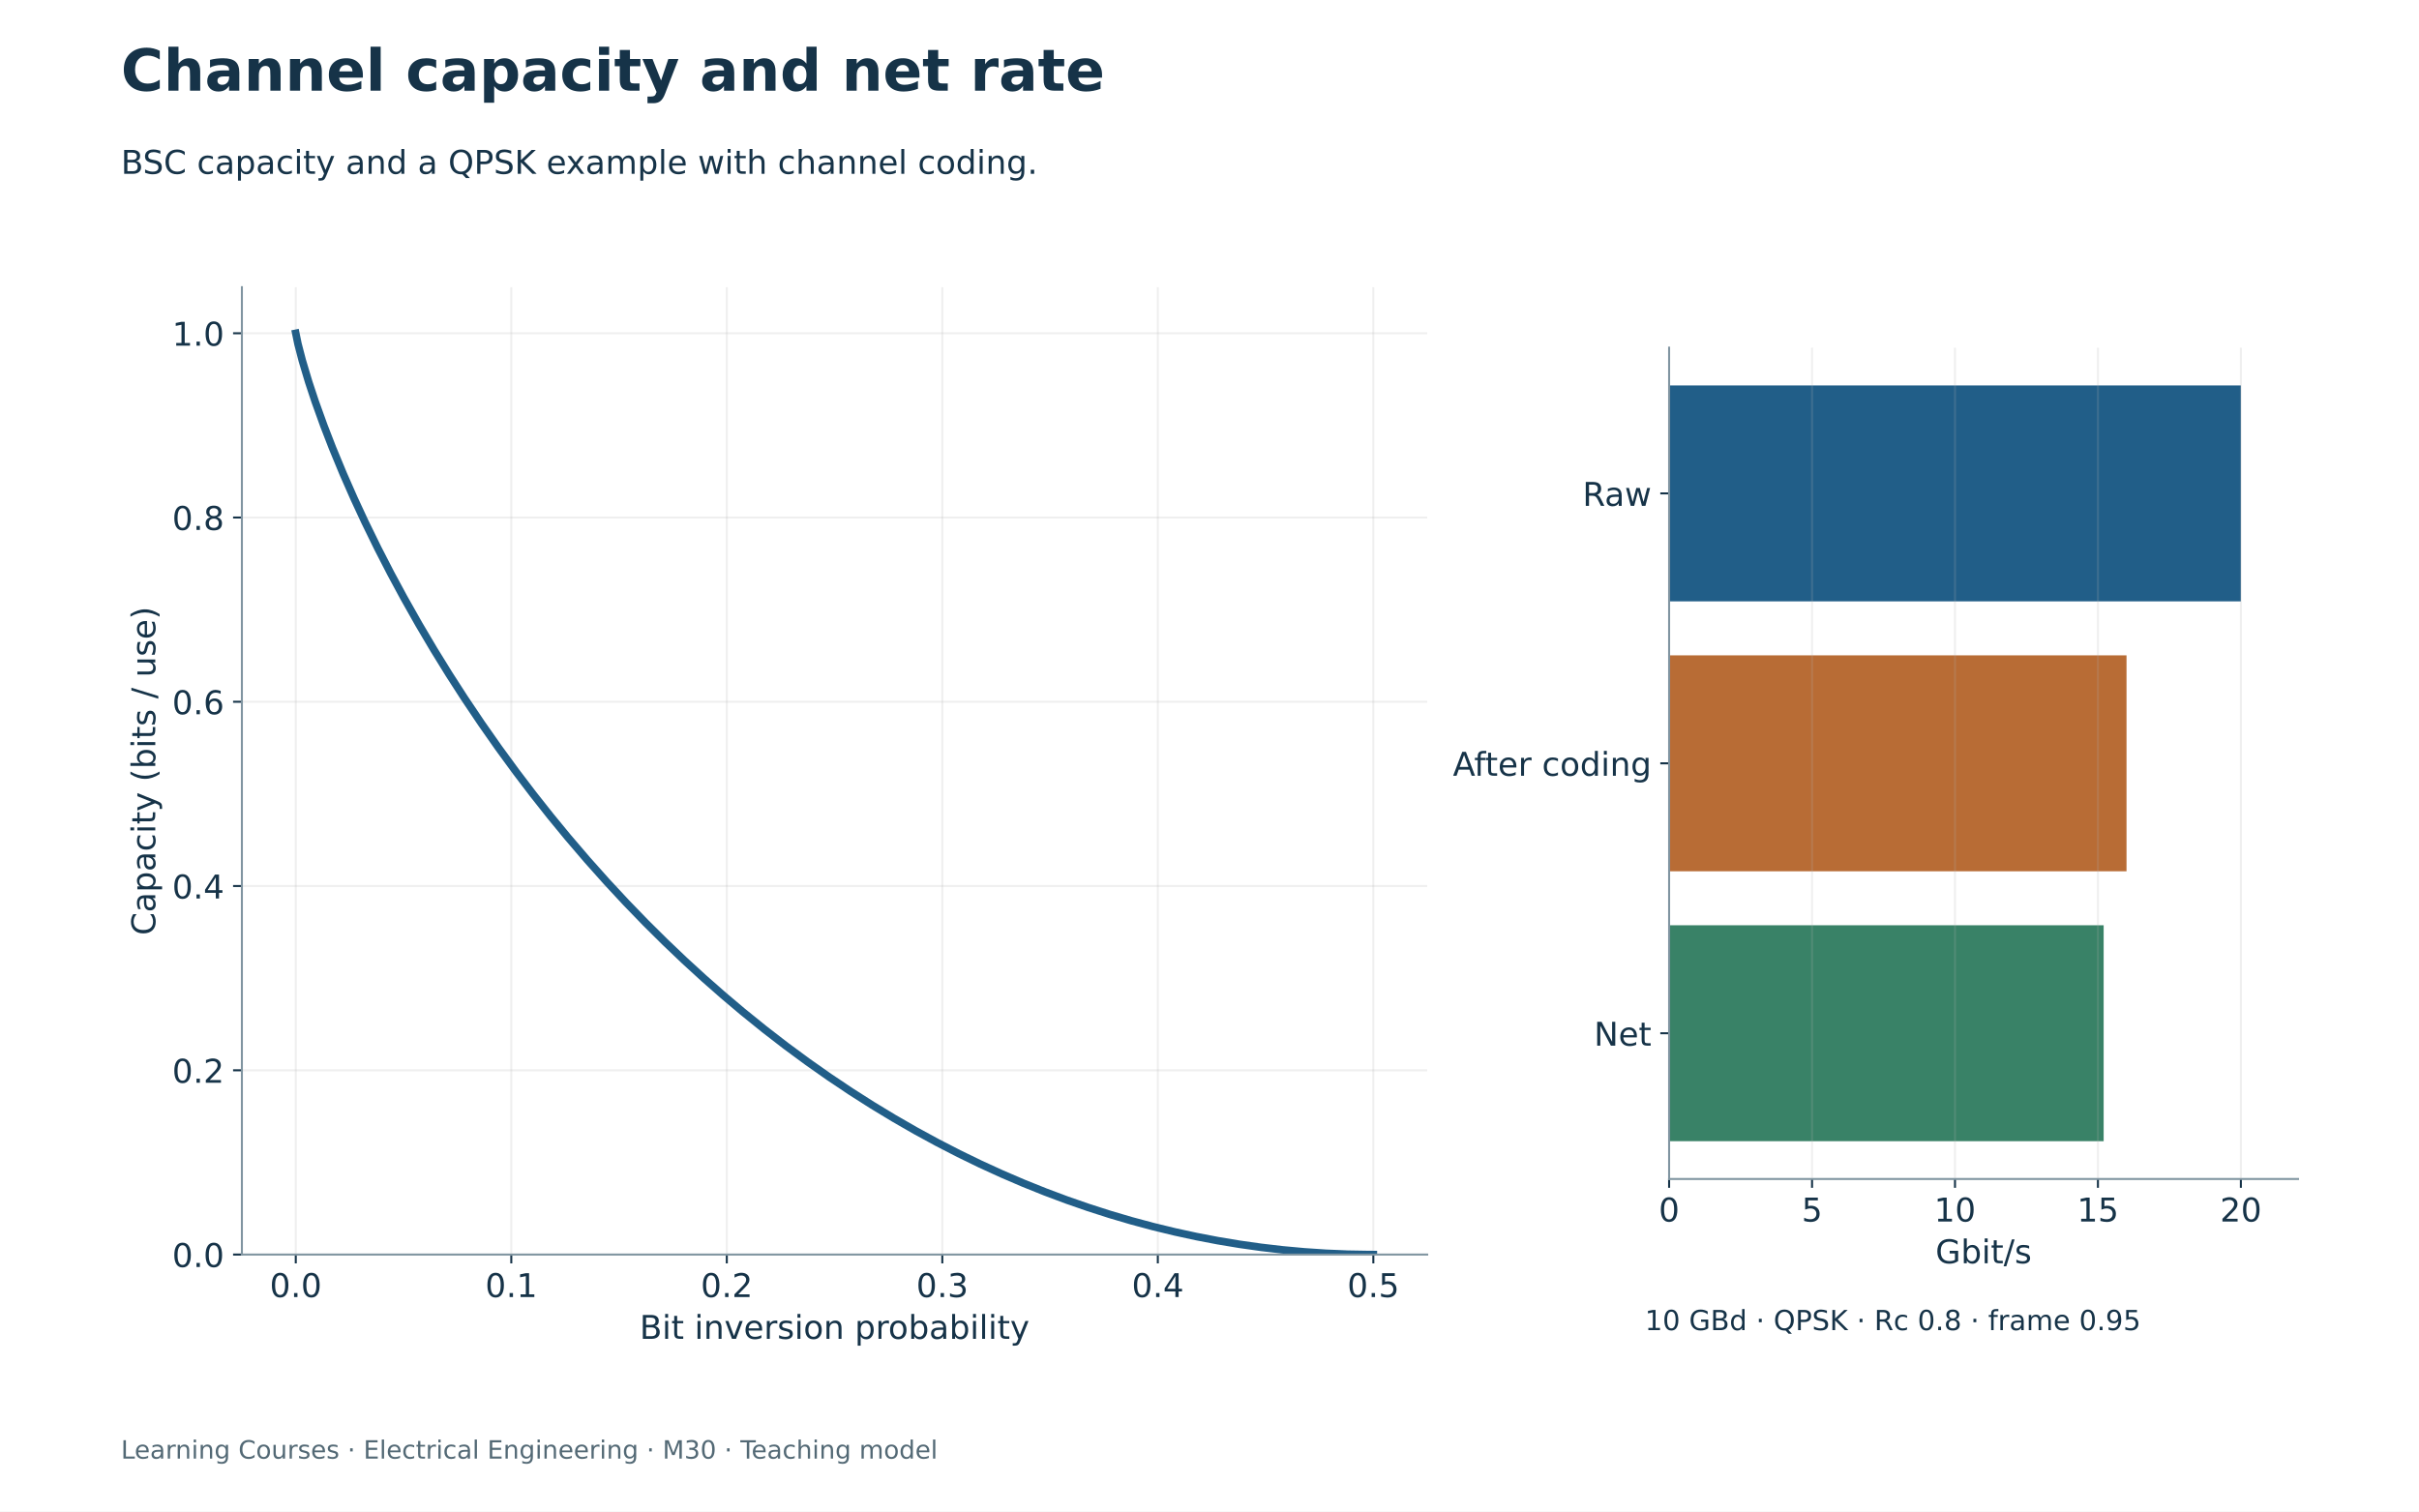
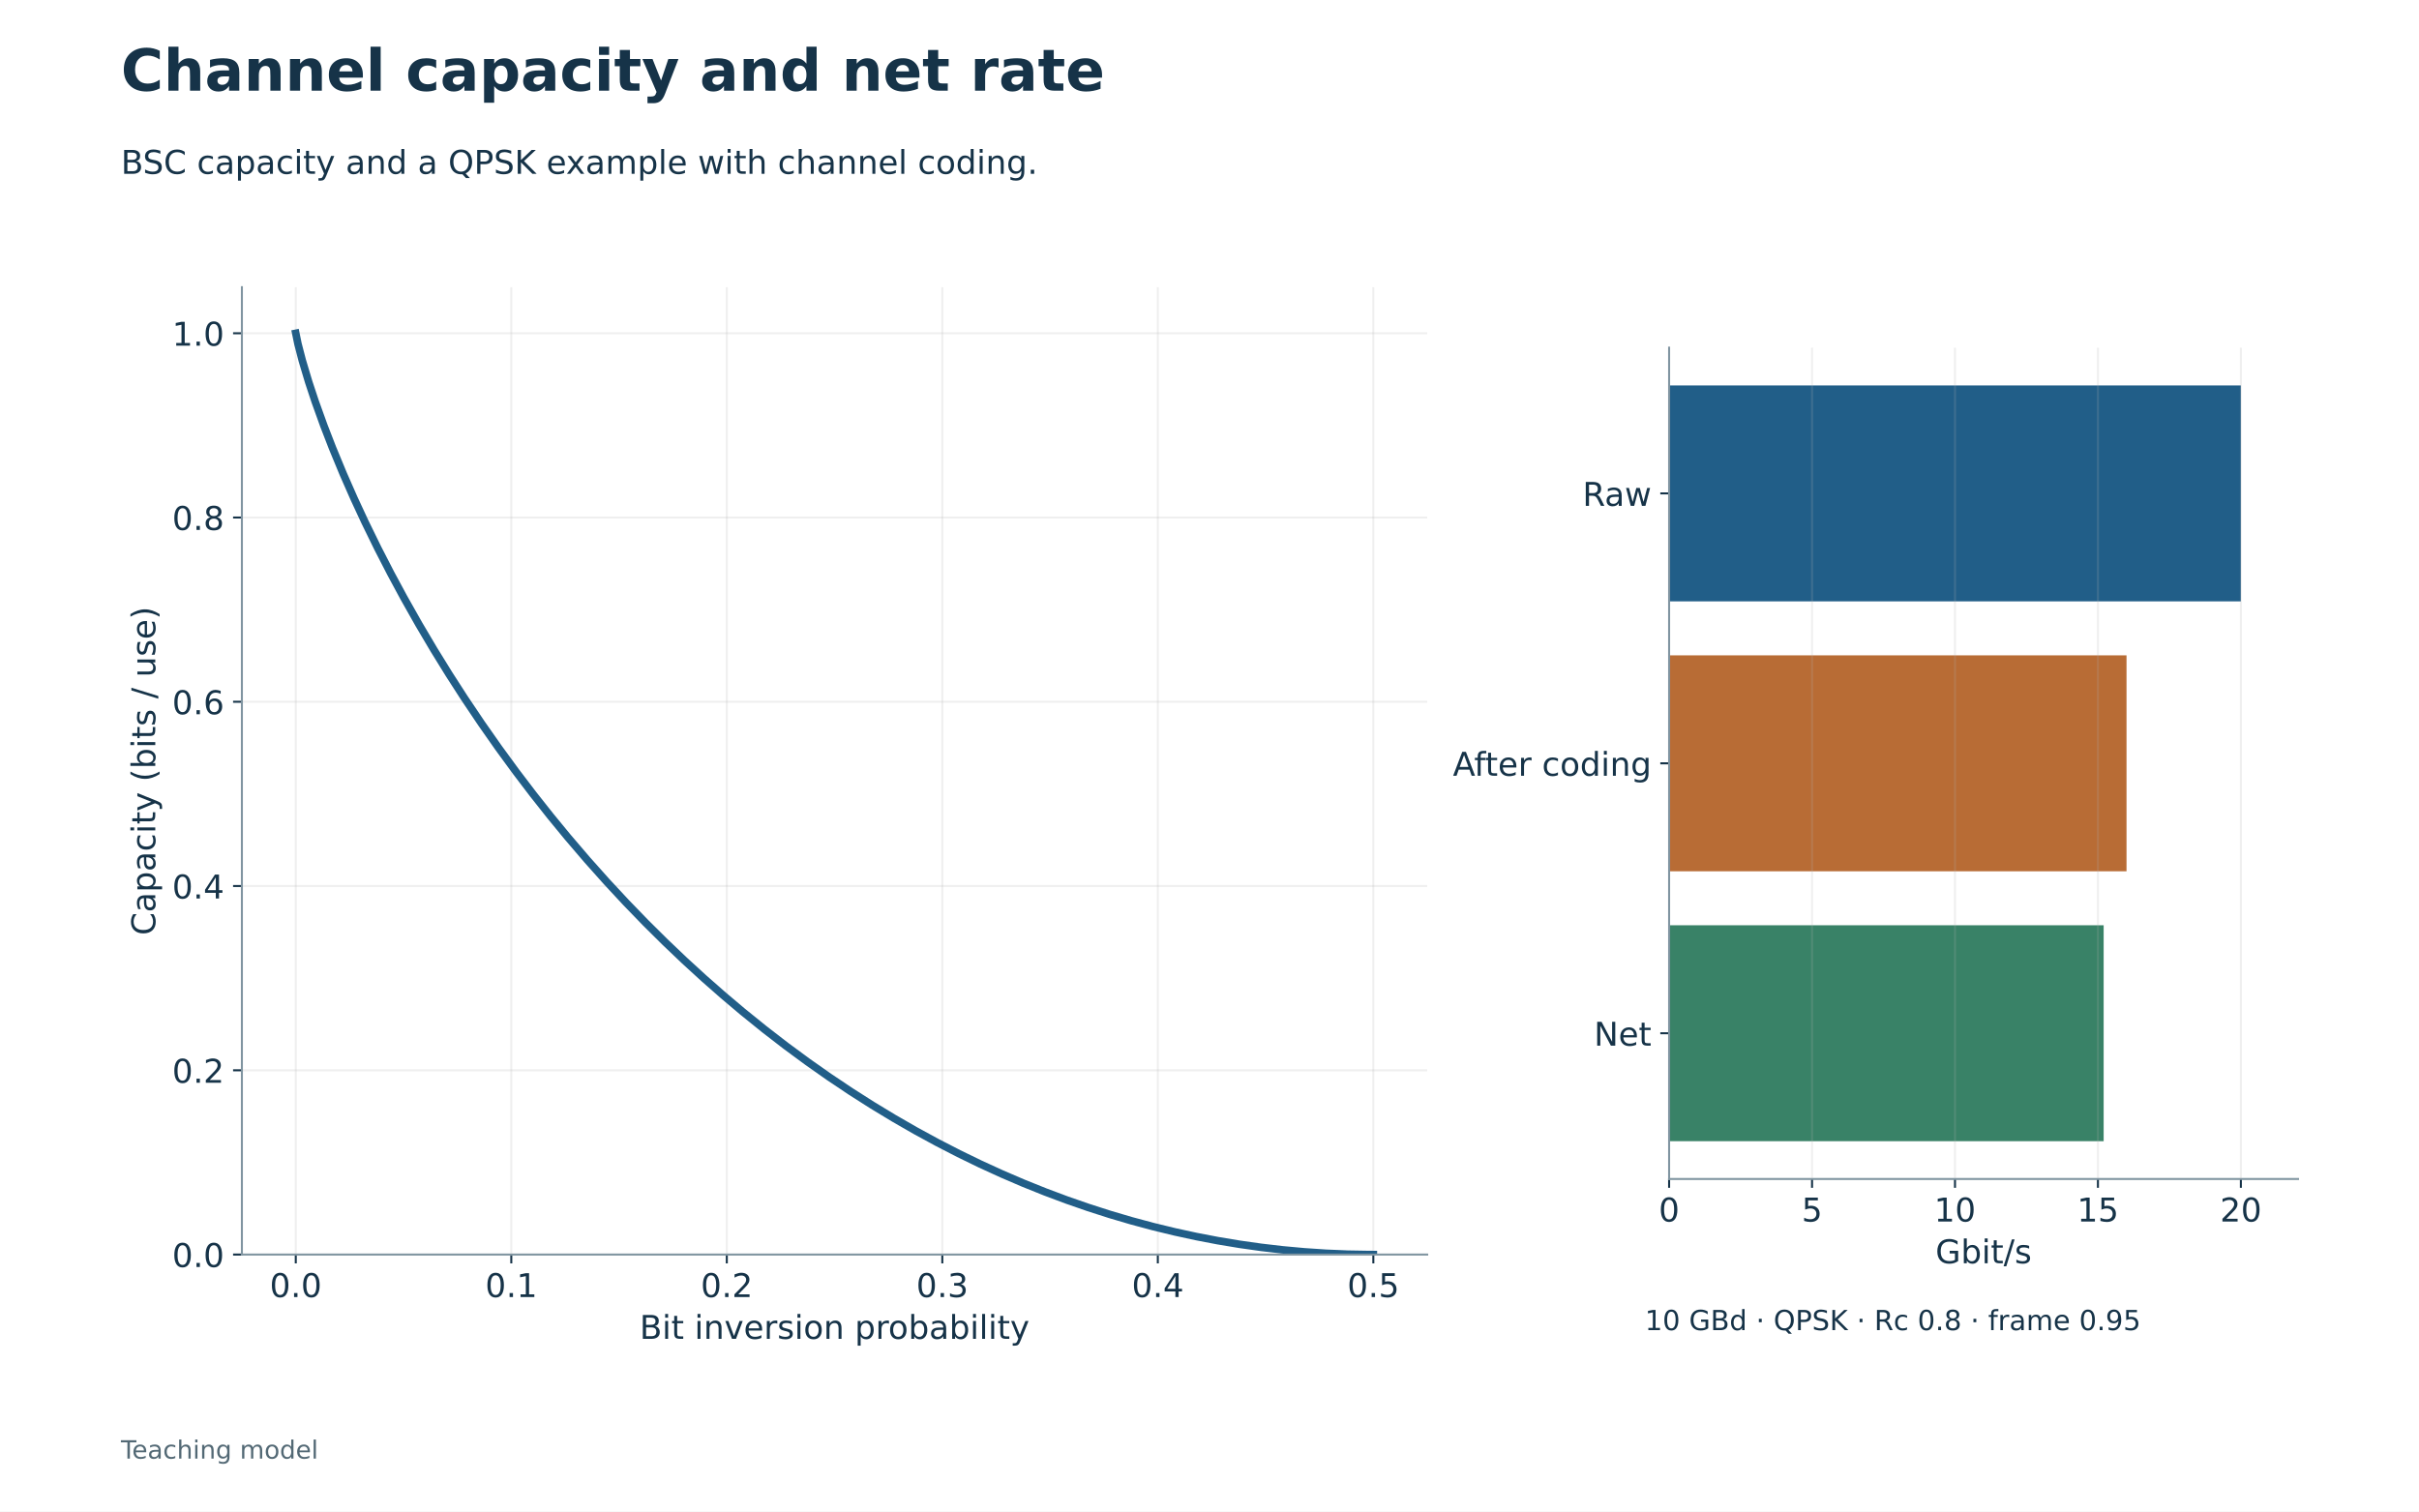
<svg xmlns="http://www.w3.org/2000/svg" xmlns:xlink="http://www.w3.org/1999/xlink" width="960" height="600" viewBox="0 0 960 600" version="1.1">
  <defs>
    <style type="text/css">*{stroke-linejoin: round; stroke-linecap: butt}</style>
  </defs>
  <g id="figure_1">
    <g id="patch_1">
      <path d="M 0 600  L 960 600  L 960 0  L 0 0  z " style="fill: #ffffff" />
    </g>
    <g id="axes_1">
      <g id="patch_2">
        <path d="M 96 498  L 566.4 498  L 566.4 114  L 96 114  z " style="fill: #ffffff" />
      </g>
      <g id="matplotlib.axis_1">
        <g id="xtick_1">
          <g id="line2d_1">
            <path d="M 117.381 498  L 117.381 114  " clip-path="url(#p4794f27de4)" style="fill: none; stroke: #b0b0b0; stroke-opacity: 0.2; stroke-width: 0.8; stroke-linecap: square" />
          </g>
          <g id="line2d_2">
            <defs>
              <path id="m49b9f57fb8" d="M 0 0  L 0 3.5  " style="stroke: #163348; stroke-width: 0.8" />
            </defs>
            <g>
              <use xlink:href="#m49b9f57fb8" x="117.381" y="498" style="fill: #163348; stroke: #163348; stroke-width: 0.8" />
            </g>
          </g>
          <g id="text_1">
            <text style="font-size: 13px; font-family: 'DejaVu Sans'; text-anchor: middle; fill: #163348" x="117.381" y="514.878" transform="rotate(-0 117.381 514.8779)">0.0</text>
          </g>
        </g>
        <g id="xtick_2">
          <g id="line2d_3">
            <path d="M 202.908 498  L 202.908 114  " clip-path="url(#p4794f27de4)" style="fill: none; stroke: #b0b0b0; stroke-opacity: 0.2; stroke-width: 0.8; stroke-linecap: square" />
          </g>
          <g id="line2d_4">
            <g>
              <use xlink:href="#m49b9f57fb8" x="202.908" y="498" style="fill: #163348; stroke: #163348; stroke-width: 0.8" />
            </g>
          </g>
          <g id="text_2">
            <text style="font-size: 13px; font-family: 'DejaVu Sans'; text-anchor: middle; fill: #163348" x="202.908" y="514.878" transform="rotate(-0 202.9084 514.8779)">0.1</text>
          </g>
        </g>
        <g id="xtick_3">
          <g id="line2d_5">
            <path d="M 288.436 498  L 288.436 114  " clip-path="url(#p4794f27de4)" style="fill: none; stroke: #b0b0b0; stroke-opacity: 0.2; stroke-width: 0.8; stroke-linecap: square" />
          </g>
          <g id="line2d_6">
            <g>
              <use xlink:href="#m49b9f57fb8" x="288.436" y="498" style="fill: #163348; stroke: #163348; stroke-width: 0.8" />
            </g>
          </g>
          <g id="text_3">
            <text style="font-size: 13px; font-family: 'DejaVu Sans'; text-anchor: middle; fill: #163348" x="288.436" y="514.878" transform="rotate(-0 288.4358 514.8779)">0.2</text>
          </g>
        </g>
        <g id="xtick_4">
          <g id="line2d_7">
            <path d="M 373.963 498  L 373.963 114  " clip-path="url(#p4794f27de4)" style="fill: none; stroke: #b0b0b0; stroke-opacity: 0.2; stroke-width: 0.8; stroke-linecap: square" />
          </g>
          <g id="line2d_8">
            <g>
              <use xlink:href="#m49b9f57fb8" x="373.963" y="498" style="fill: #163348; stroke: #163348; stroke-width: 0.8" />
            </g>
          </g>
          <g id="text_4">
            <text style="font-size: 13px; font-family: 'DejaVu Sans'; text-anchor: middle; fill: #163348" x="373.963" y="514.878" transform="rotate(-0 373.9633 514.8779)">0.3</text>
          </g>
        </g>
        <g id="xtick_5">
          <g id="line2d_9">
            <path d="M 459.491 498  L 459.491 114  " clip-path="url(#p4794f27de4)" style="fill: none; stroke: #b0b0b0; stroke-opacity: 0.2; stroke-width: 0.8; stroke-linecap: square" />
          </g>
          <g id="line2d_10">
            <g>
              <use xlink:href="#m49b9f57fb8" x="459.491" y="498" style="fill: #163348; stroke: #163348; stroke-width: 0.8" />
            </g>
          </g>
          <g id="text_5">
            <text style="font-size: 13px; font-family: 'DejaVu Sans'; text-anchor: middle; fill: #163348" x="459.491" y="514.878" transform="rotate(-0 459.4907 514.8779)">0.4</text>
          </g>
        </g>
        <g id="xtick_6">
          <g id="line2d_11">
            <path d="M 545.018 498  L 545.018 114  " clip-path="url(#p4794f27de4)" style="fill: none; stroke: #b0b0b0; stroke-opacity: 0.2; stroke-width: 0.8; stroke-linecap: square" />
          </g>
          <g id="line2d_12">
            <g>
              <use xlink:href="#m49b9f57fb8" x="545.018" y="498" style="fill: #163348; stroke: #163348; stroke-width: 0.8" />
            </g>
          </g>
          <g id="text_6">
            <text style="font-size: 13px; font-family: 'DejaVu Sans'; text-anchor: middle; fill: #163348" x="545.018" y="514.878" transform="rotate(-0 545.0182 514.8779)">0.5</text>
          </g>
        </g>
        <g id="text_7">
          <text style="font-size: 13px; font-family: 'DejaVu Sans'; text-anchor: middle; fill: #163348" x="331.2" y="531.46" transform="rotate(-0 331.2 531.4595)">Bit inversion probability</text>
        </g>
      </g>
      <g id="matplotlib.axis_2">
        <g id="ytick_1">
          <g id="line2d_13">
            <path d="M 96 498  L 566.4 498  " clip-path="url(#p4794f27de4)" style="fill: none; stroke: #b0b0b0; stroke-opacity: 0.2; stroke-width: 0.8; stroke-linecap: square" />
          </g>
          <g id="line2d_14">
            <defs>
              <path id="m816b03a432" d="M 0 0  L -3.5 0  " style="stroke: #163348; stroke-width: 0.8" />
            </defs>
            <g>
              <use xlink:href="#m816b03a432" x="96" y="498" style="fill: #163348; stroke: #163348; stroke-width: 0.8" />
            </g>
          </g>
          <g id="text_8">
            <text style="font-size: 13px; font-family: 'DejaVu Sans'; text-anchor: end; fill: #163348" x="89" y="502.939" transform="rotate(-0 89 502.939)">0.0</text>
          </g>
        </g>
        <g id="ytick_2">
          <g id="line2d_15">
            <path d="M 96 424.857  L 566.4 424.857  " clip-path="url(#p4794f27de4)" style="fill: none; stroke: #b0b0b0; stroke-opacity: 0.2; stroke-width: 0.8; stroke-linecap: square" />
          </g>
          <g id="line2d_16">
            <g>
              <use xlink:href="#m816b03a432" x="96" y="424.857" style="fill: #163348; stroke: #163348; stroke-width: 0.8" />
            </g>
          </g>
          <g id="text_9">
            <text style="font-size: 13px; font-family: 'DejaVu Sans'; text-anchor: end; fill: #163348" x="89" y="429.796" transform="rotate(-0 89 429.7961)">0.2</text>
          </g>
        </g>
        <g id="ytick_3">
          <g id="line2d_17">
            <path d="M 96 351.714  L 566.4 351.714  " clip-path="url(#p4794f27de4)" style="fill: none; stroke: #b0b0b0; stroke-opacity: 0.2; stroke-width: 0.8; stroke-linecap: square" />
          </g>
          <g id="line2d_18">
            <g>
              <use xlink:href="#m816b03a432" x="96" y="351.714" style="fill: #163348; stroke: #163348; stroke-width: 0.8" />
            </g>
          </g>
          <g id="text_10">
            <text style="font-size: 13px; font-family: 'DejaVu Sans'; text-anchor: end; fill: #163348" x="89" y="356.653" transform="rotate(-0 89 356.6533)">0.4</text>
          </g>
        </g>
        <g id="ytick_4">
          <g id="line2d_19">
            <path d="M 96 278.571  L 566.4 278.571  " clip-path="url(#p4794f27de4)" style="fill: none; stroke: #b0b0b0; stroke-opacity: 0.2; stroke-width: 0.8; stroke-linecap: square" />
          </g>
          <g id="line2d_20">
            <g>
              <use xlink:href="#m816b03a432" x="96" y="278.571" style="fill: #163348; stroke: #163348; stroke-width: 0.8" />
            </g>
          </g>
          <g id="text_11">
            <text style="font-size: 13px; font-family: 'DejaVu Sans'; text-anchor: end; fill: #163348" x="89" y="283.51" transform="rotate(-0 89 283.5104)">0.6</text>
          </g>
        </g>
        <g id="ytick_5">
          <g id="line2d_21">
            <path d="M 96 205.429  L 566.4 205.429  " clip-path="url(#p4794f27de4)" style="fill: none; stroke: #b0b0b0; stroke-opacity: 0.2; stroke-width: 0.8; stroke-linecap: square" />
          </g>
          <g id="line2d_22">
            <g>
              <use xlink:href="#m816b03a432" x="96" y="205.429" style="fill: #163348; stroke: #163348; stroke-width: 0.8" />
            </g>
          </g>
          <g id="text_12">
            <text style="font-size: 13px; font-family: 'DejaVu Sans'; text-anchor: end; fill: #163348" x="89" y="210.368" transform="rotate(-0 89 210.3675)">0.8</text>
          </g>
        </g>
        <g id="ytick_6">
          <g id="line2d_23">
            <path d="M 96 132.286  L 566.4 132.286  " clip-path="url(#p4794f27de4)" style="fill: none; stroke: #b0b0b0; stroke-opacity: 0.2; stroke-width: 0.8; stroke-linecap: square" />
          </g>
          <g id="line2d_24">
            <g>
              <use xlink:href="#m816b03a432" x="96" y="132.286" style="fill: #163348; stroke: #163348; stroke-width: 0.8" />
            </g>
          </g>
          <g id="text_13">
            <text style="font-size: 13px; font-family: 'DejaVu Sans'; text-anchor: end; fill: #163348" x="89" y="137.225" transform="rotate(-0 89 137.2247)">1.0</text>
          </g>
        </g>
        <g id="text_14">
          <text style="font-size: 13px; font-family: 'DejaVu Sans'; text-anchor: middle; fill: #163348" x="61.622" y="306" transform="rotate(-90 61.62234 306)">Capacity (bits / use)</text>
        </g>
      </g>
      <g id="line2d_25">
        <path d="M 117.382 132.294  L 118.239 136.469  L 119.953 143.083  L 122.524 151.673  L 125.095 159.428  L 128.523 168.949  L 131.951 177.8  L 136.236 188.157  L 140.52 197.895  L 144.805 207.127  L 149.947 217.645  L 155.089 227.641  L 160.231 237.182  L 166.23 247.809  L 172.229 257.953  L 178.228 267.664  L 184.227 276.981  L 191.083 287.19  L 197.939 296.967  L 204.794 306.346  L 211.65 315.356  L 218.506 324.02  L 225.362 332.358  L 233.075 341.372  L 240.788 350.018  L 248.501 358.317  L 256.214 366.286  L 263.927 373.938  L 271.639 381.288  L 279.352 388.348  L 287.065 395.129  L 294.778 401.639  L 303.348 408.567  L 311.918 415.184  L 320.488 421.499  L 329.058 427.521  L 337.627 433.259  L 346.197 438.72  L 354.767 443.91  L 363.337 448.837  L 371.907 453.504  L 380.477 457.918  L 389.047 462.084  L 397.616 466.005  L 406.186 469.685  L 414.756 473.129  L 423.326 476.339  L 431.896 479.318  L 440.466 482.07  L 449.036 484.596  L 457.606 486.899  L 466.175 488.981  L 474.745 490.844  L 483.315 492.489  L 491.885 493.917  L 500.455 495.13  L 509.025 496.129  L 517.595 496.914  L 526.164 497.487  L 534.734 497.847  L 543.304 497.996  L 545.018 498  L 545.018 498  " clip-path="url(#p4794f27de4)" style="fill: none; stroke: #215e88; stroke-width: 3; stroke-linecap: square" />
      </g>
      <g id="patch_3">
        <path d="M 96 498  L 96 114  " style="fill: none; stroke: #8095a1; stroke-width: 0.8; stroke-linejoin: miter; stroke-linecap: square" />
      </g>
      <g id="patch_4">
        <path d="M 96 498  L 566.4 498  " style="fill: none; stroke: #8095a1; stroke-width: 0.8; stroke-linejoin: miter; stroke-linecap: square" />
      </g>
    </g>
    <g id="axes_2">
      <g id="patch_5">
        <path d="M 662.4 468  L 912 468  L 912 138  L 662.4 138  z " style="fill: #ffffff" />
      </g>
      <g id="patch_6">
        <path d="M 662.4 453  L 834.851 453  L 834.851 367.286  L 662.4 367.286  z " clip-path="url(#p68133dc120)" style="fill: #398267" />
      </g>
      <g id="patch_7">
        <path d="M 662.4 345.857  L 843.927 345.857  L 843.927 260.143  L 662.4 260.143  z " clip-path="url(#p68133dc120)" style="fill: #b86c35" />
      </g>
      <g id="patch_8">
        <path d="M 662.4 238.714  L 889.309 238.714  L 889.309 153  L 662.4 153  z " clip-path="url(#p68133dc120)" style="fill: #215e88" />
      </g>
      <g id="matplotlib.axis_3">
        <g id="xtick_7">
          <g id="line2d_26">
            <path d="M 662.4 468  L 662.4 138  " clip-path="url(#p68133dc120)" style="fill: none; stroke: #b0b0b0; stroke-opacity: 0.2; stroke-width: 0.8; stroke-linecap: square" />
          </g>
          <g id="line2d_27">
            <g>
              <use xlink:href="#m49b9f57fb8" x="662.4" y="468" style="fill: #163348; stroke: #163348; stroke-width: 0.8" />
            </g>
          </g>
          <g id="text_15">
            <text style="font-size: 13px; font-family: 'DejaVu Sans'; text-anchor: middle; fill: #163348" x="662.4" y="484.878" transform="rotate(-0 662.4 484.8779)">0</text>
          </g>
        </g>
        <g id="xtick_8">
          <g id="line2d_28">
            <path d="M 719.127 468  L 719.127 138  " clip-path="url(#p68133dc120)" style="fill: none; stroke: #b0b0b0; stroke-opacity: 0.2; stroke-width: 0.8; stroke-linecap: square" />
          </g>
          <g id="line2d_29">
            <g>
              <use xlink:href="#m49b9f57fb8" x="719.127" y="468" style="fill: #163348; stroke: #163348; stroke-width: 0.8" />
            </g>
          </g>
          <g id="text_16">
            <text style="font-size: 13px; font-family: 'DejaVu Sans'; text-anchor: middle; fill: #163348" x="719.127" y="484.878" transform="rotate(-0 719.1273 484.8779)">5</text>
          </g>
        </g>
        <g id="xtick_9">
          <g id="line2d_30">
            <path d="M 775.855 468  L 775.855 138  " clip-path="url(#p68133dc120)" style="fill: none; stroke: #b0b0b0; stroke-opacity: 0.2; stroke-width: 0.8; stroke-linecap: square" />
          </g>
          <g id="line2d_31">
            <g>
              <use xlink:href="#m49b9f57fb8" x="775.855" y="468" style="fill: #163348; stroke: #163348; stroke-width: 0.8" />
            </g>
          </g>
          <g id="text_17">
            <text style="font-size: 13px; font-family: 'DejaVu Sans'; text-anchor: middle; fill: #163348" x="775.855" y="484.878" transform="rotate(-0 775.8545 484.8779)">10</text>
          </g>
        </g>
        <g id="xtick_10">
          <g id="line2d_32">
            <path d="M 832.582 468  L 832.582 138  " clip-path="url(#p68133dc120)" style="fill: none; stroke: #b0b0b0; stroke-opacity: 0.2; stroke-width: 0.8; stroke-linecap: square" />
          </g>
          <g id="line2d_33">
            <g>
              <use xlink:href="#m49b9f57fb8" x="832.582" y="468" style="fill: #163348; stroke: #163348; stroke-width: 0.8" />
            </g>
          </g>
          <g id="text_18">
            <text style="font-size: 13px; font-family: 'DejaVu Sans'; text-anchor: middle; fill: #163348" x="832.582" y="484.878" transform="rotate(-0 832.5818 484.8779)">15</text>
          </g>
        </g>
        <g id="xtick_11">
          <g id="line2d_34">
            <path d="M 889.309 468  L 889.309 138  " clip-path="url(#p68133dc120)" style="fill: none; stroke: #b0b0b0; stroke-opacity: 0.2; stroke-width: 0.8; stroke-linecap: square" />
          </g>
          <g id="line2d_35">
            <g>
              <use xlink:href="#m49b9f57fb8" x="889.309" y="468" style="fill: #163348; stroke: #163348; stroke-width: 0.8" />
            </g>
          </g>
          <g id="text_19">
            <text style="font-size: 13px; font-family: 'DejaVu Sans'; text-anchor: middle; fill: #163348" x="889.309" y="484.878" transform="rotate(-0 889.3091 484.8779)">20</text>
          </g>
        </g>
        <g id="text_20">
          <text style="font-size: 13px; font-family: 'DejaVu Sans'; text-anchor: middle; fill: #163348" x="787.2" y="501.46" transform="rotate(-0 787.2 501.4595)">Gbit/s</text>
        </g>
      </g>
      <g id="matplotlib.axis_4">
        <g id="ytick_7">
          <g id="line2d_36">
            <g>
              <use xlink:href="#m816b03a432" x="662.4" y="410.143" style="fill: #163348; stroke: #163348; stroke-width: 0.8" />
            </g>
          </g>
          <g id="text_21">
            <text style="font-size: 13px; font-family: 'DejaVu Sans'; text-anchor: end; fill: #163348" x="655.4" y="415.082" transform="rotate(-0 655.4 415.0818)">Net</text>
          </g>
        </g>
        <g id="ytick_8">
          <g id="line2d_37">
            <g>
              <use xlink:href="#m816b03a432" x="662.4" y="303" style="fill: #163348; stroke: #163348; stroke-width: 0.8" />
            </g>
          </g>
          <g id="text_22">
            <text style="font-size: 13px; font-family: 'DejaVu Sans'; text-anchor: end; fill: #163348" x="655.4" y="307.939" transform="rotate(-0 655.4 307.939)">After coding</text>
          </g>
        </g>
        <g id="ytick_9">
          <g id="line2d_38">
            <g>
              <use xlink:href="#m816b03a432" x="662.4" y="195.857" style="fill: #163348; stroke: #163348; stroke-width: 0.8" />
            </g>
          </g>
          <g id="text_23">
            <text style="font-size: 13px; font-family: 'DejaVu Sans'; text-anchor: end; fill: #163348" x="655.4" y="200.796" transform="rotate(-0 655.4 200.7961)">Raw</text>
          </g>
        </g>
      </g>
      <g id="patch_9">
        <path d="M 662.4 468  L 662.4 138  " style="fill: none; stroke: #8095a1; stroke-width: 0.8; stroke-linejoin: miter; stroke-linecap: square" />
      </g>
      <g id="patch_10">
        <path d="M 662.4 468  L 912 468  " style="fill: none; stroke: #8095a1; stroke-width: 0.8; stroke-linejoin: miter; stroke-linecap: square" />
      </g>
    </g>
    <g id="text_24">
      <text style="font-weight: 700; font-size: 23px; font-family: 'DejaVu Sans'; text-anchor: start; fill: #163348" x="48" y="36" transform="rotate(-0 48 36)">Channel capacity and net rate</text>
    </g>
    <g id="text_25">
      <text style="font-size: 13px; font-family: 'DejaVu Sans'; text-anchor: start; fill: #163348" x="48" y="69" transform="rotate(-0 48 69)">BSC capacity and a QPSK example with channel coding.</text>
    </g>
    <g id="text_26">
      <text style="font-size: 11px; font-family: 'DejaVu Sans'; text-anchor: start; fill: #163348" x="652.8" y="528" transform="rotate(-0 652.8 528)">10 GBd · QPSK · Rc 0.8 · frame 0.95</text>
    </g>
    <g id="text_27">
-       <text style="font-size: 10px; font-family: 'DejaVu Sans'; text-anchor: start; fill: #536975" x="48" y="579" transform="rotate(-0 48 579)">Learning Courses · Electrical Engineering · M30 · Teaching model</text>
+       <text style="font-size: 10px; font-family: 'DejaVu Sans'; text-anchor: start; fill: #536975" x="48" y="579" transform="rotate(-0 48 579)">Teaching model</text>
    </g>
  </g>
  <defs>
    <clipPath id="p4794f27de4">
      <rect x="96" y="114" width="470.4" height="384" />
    </clipPath>
    <clipPath id="p68133dc120">
      <rect x="662.4" y="138" width="249.6" height="330" />
    </clipPath>
  </defs>
</svg>
